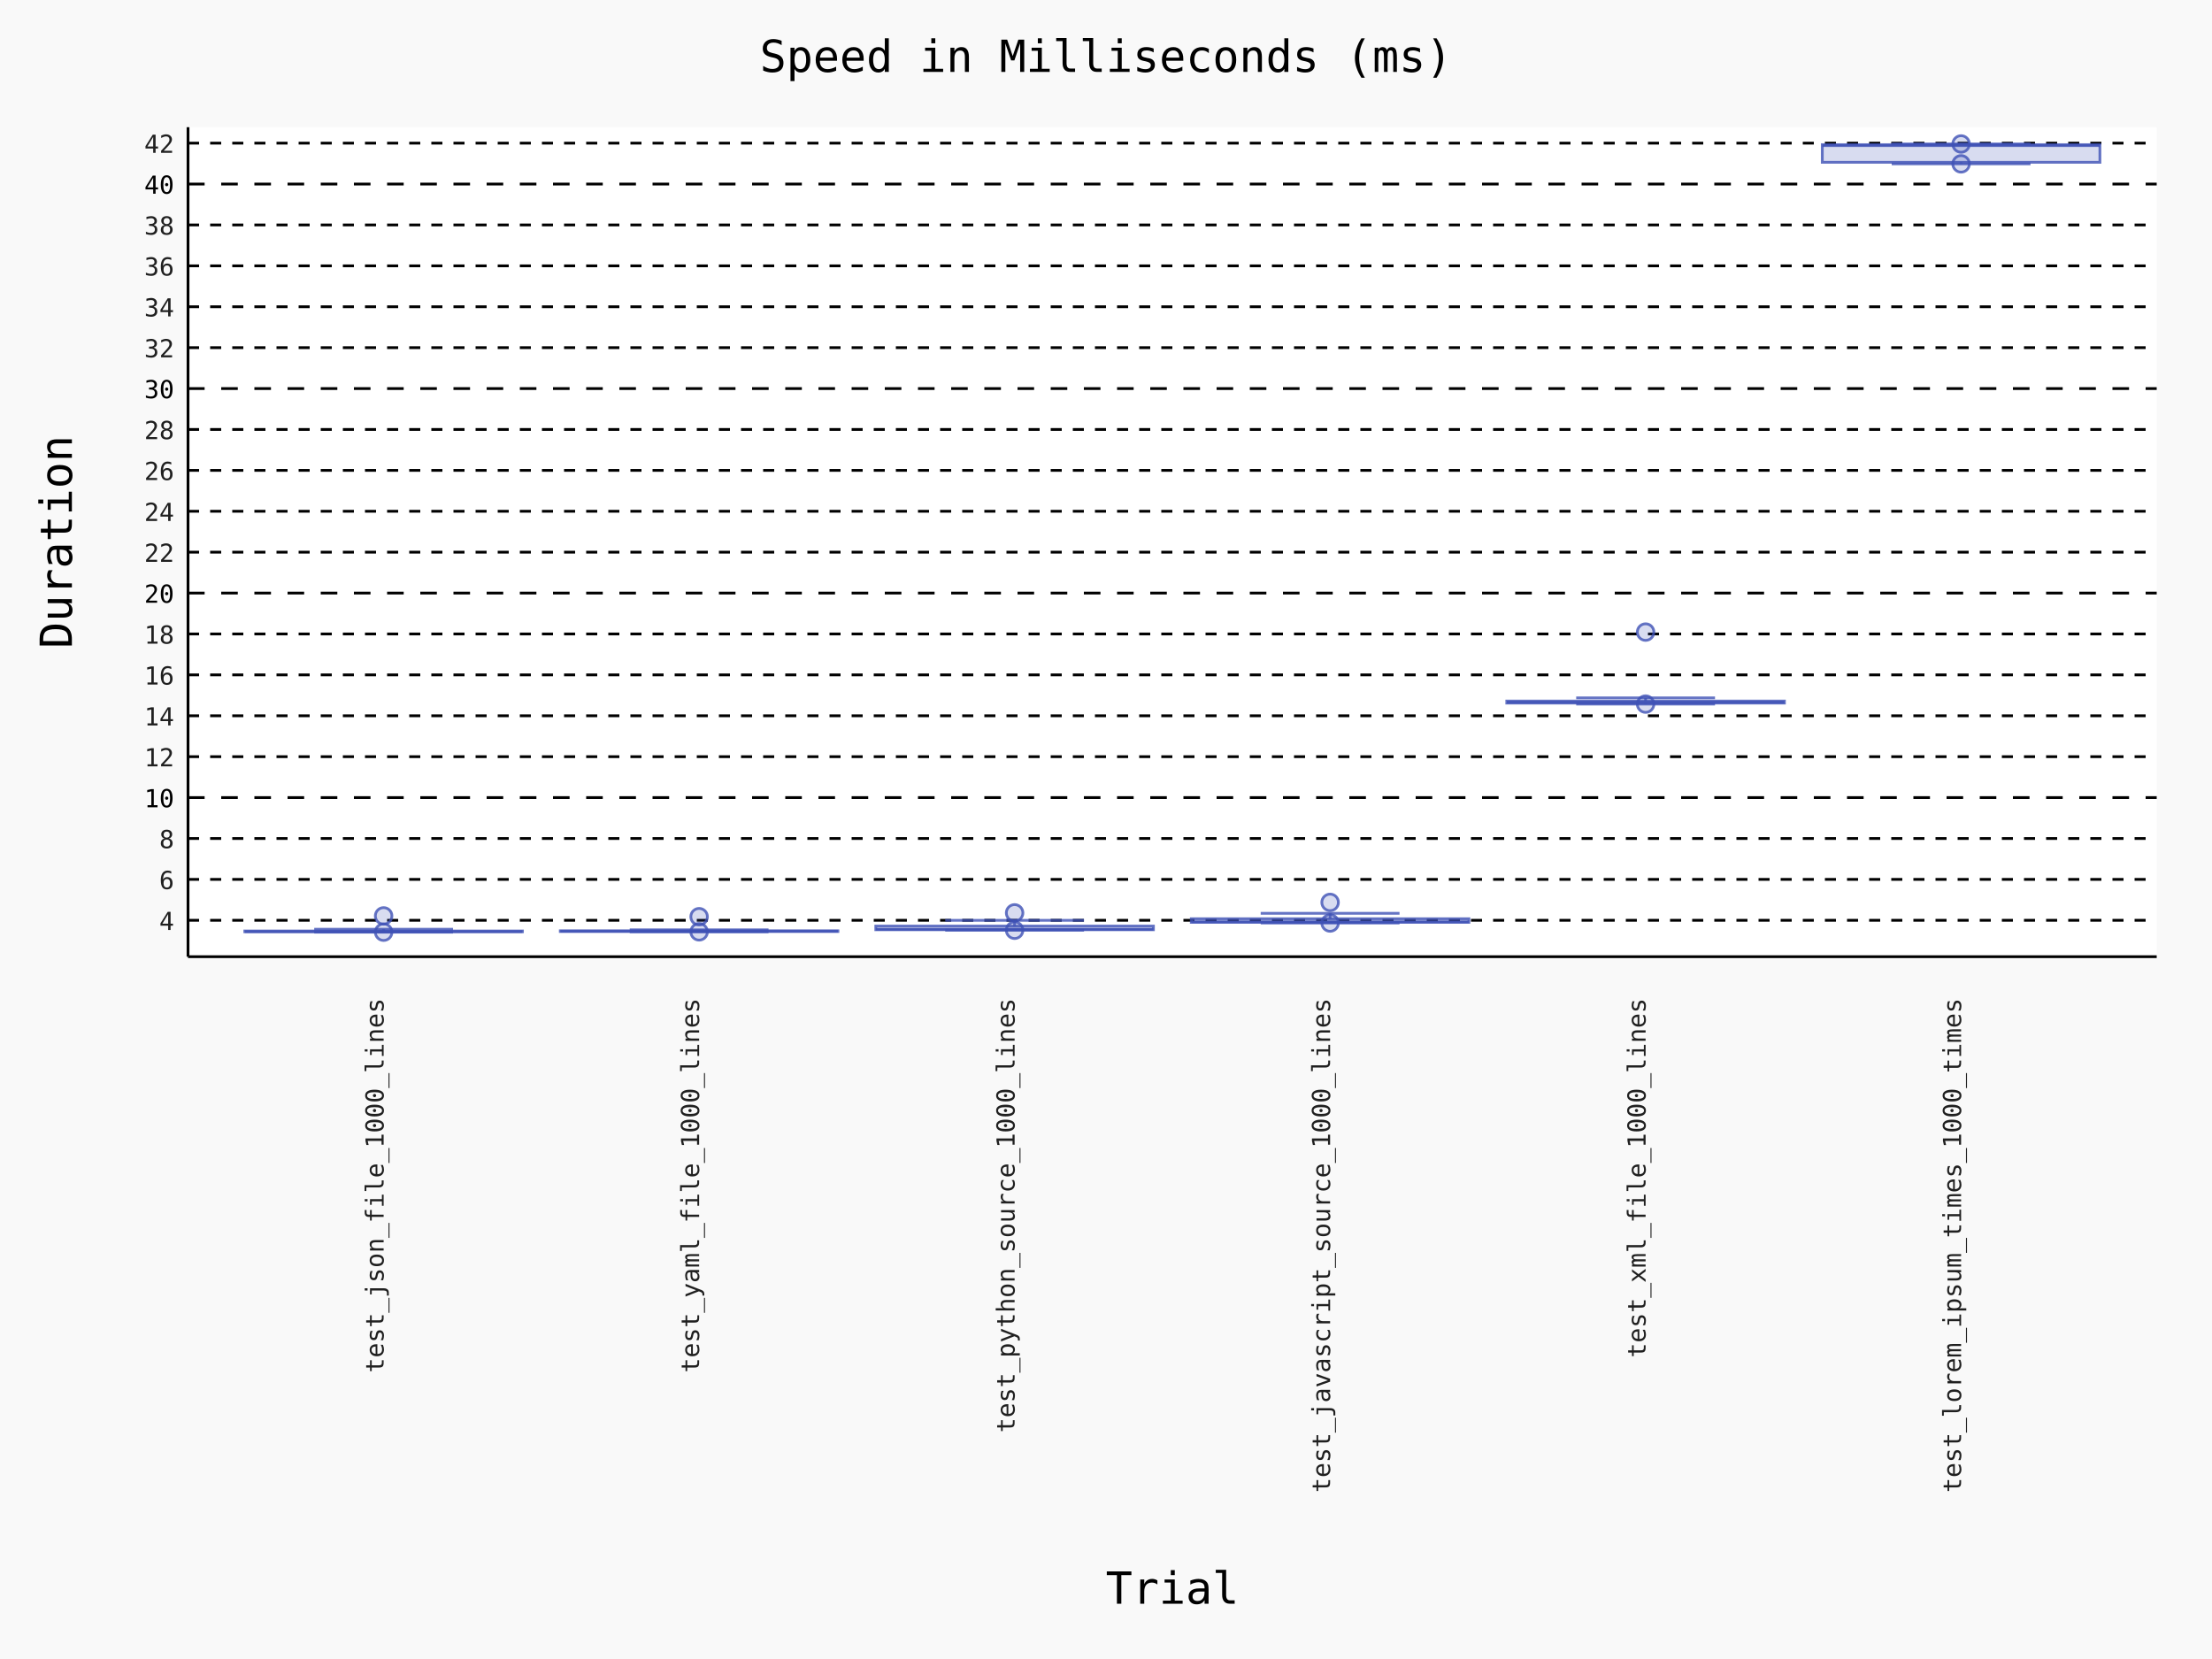
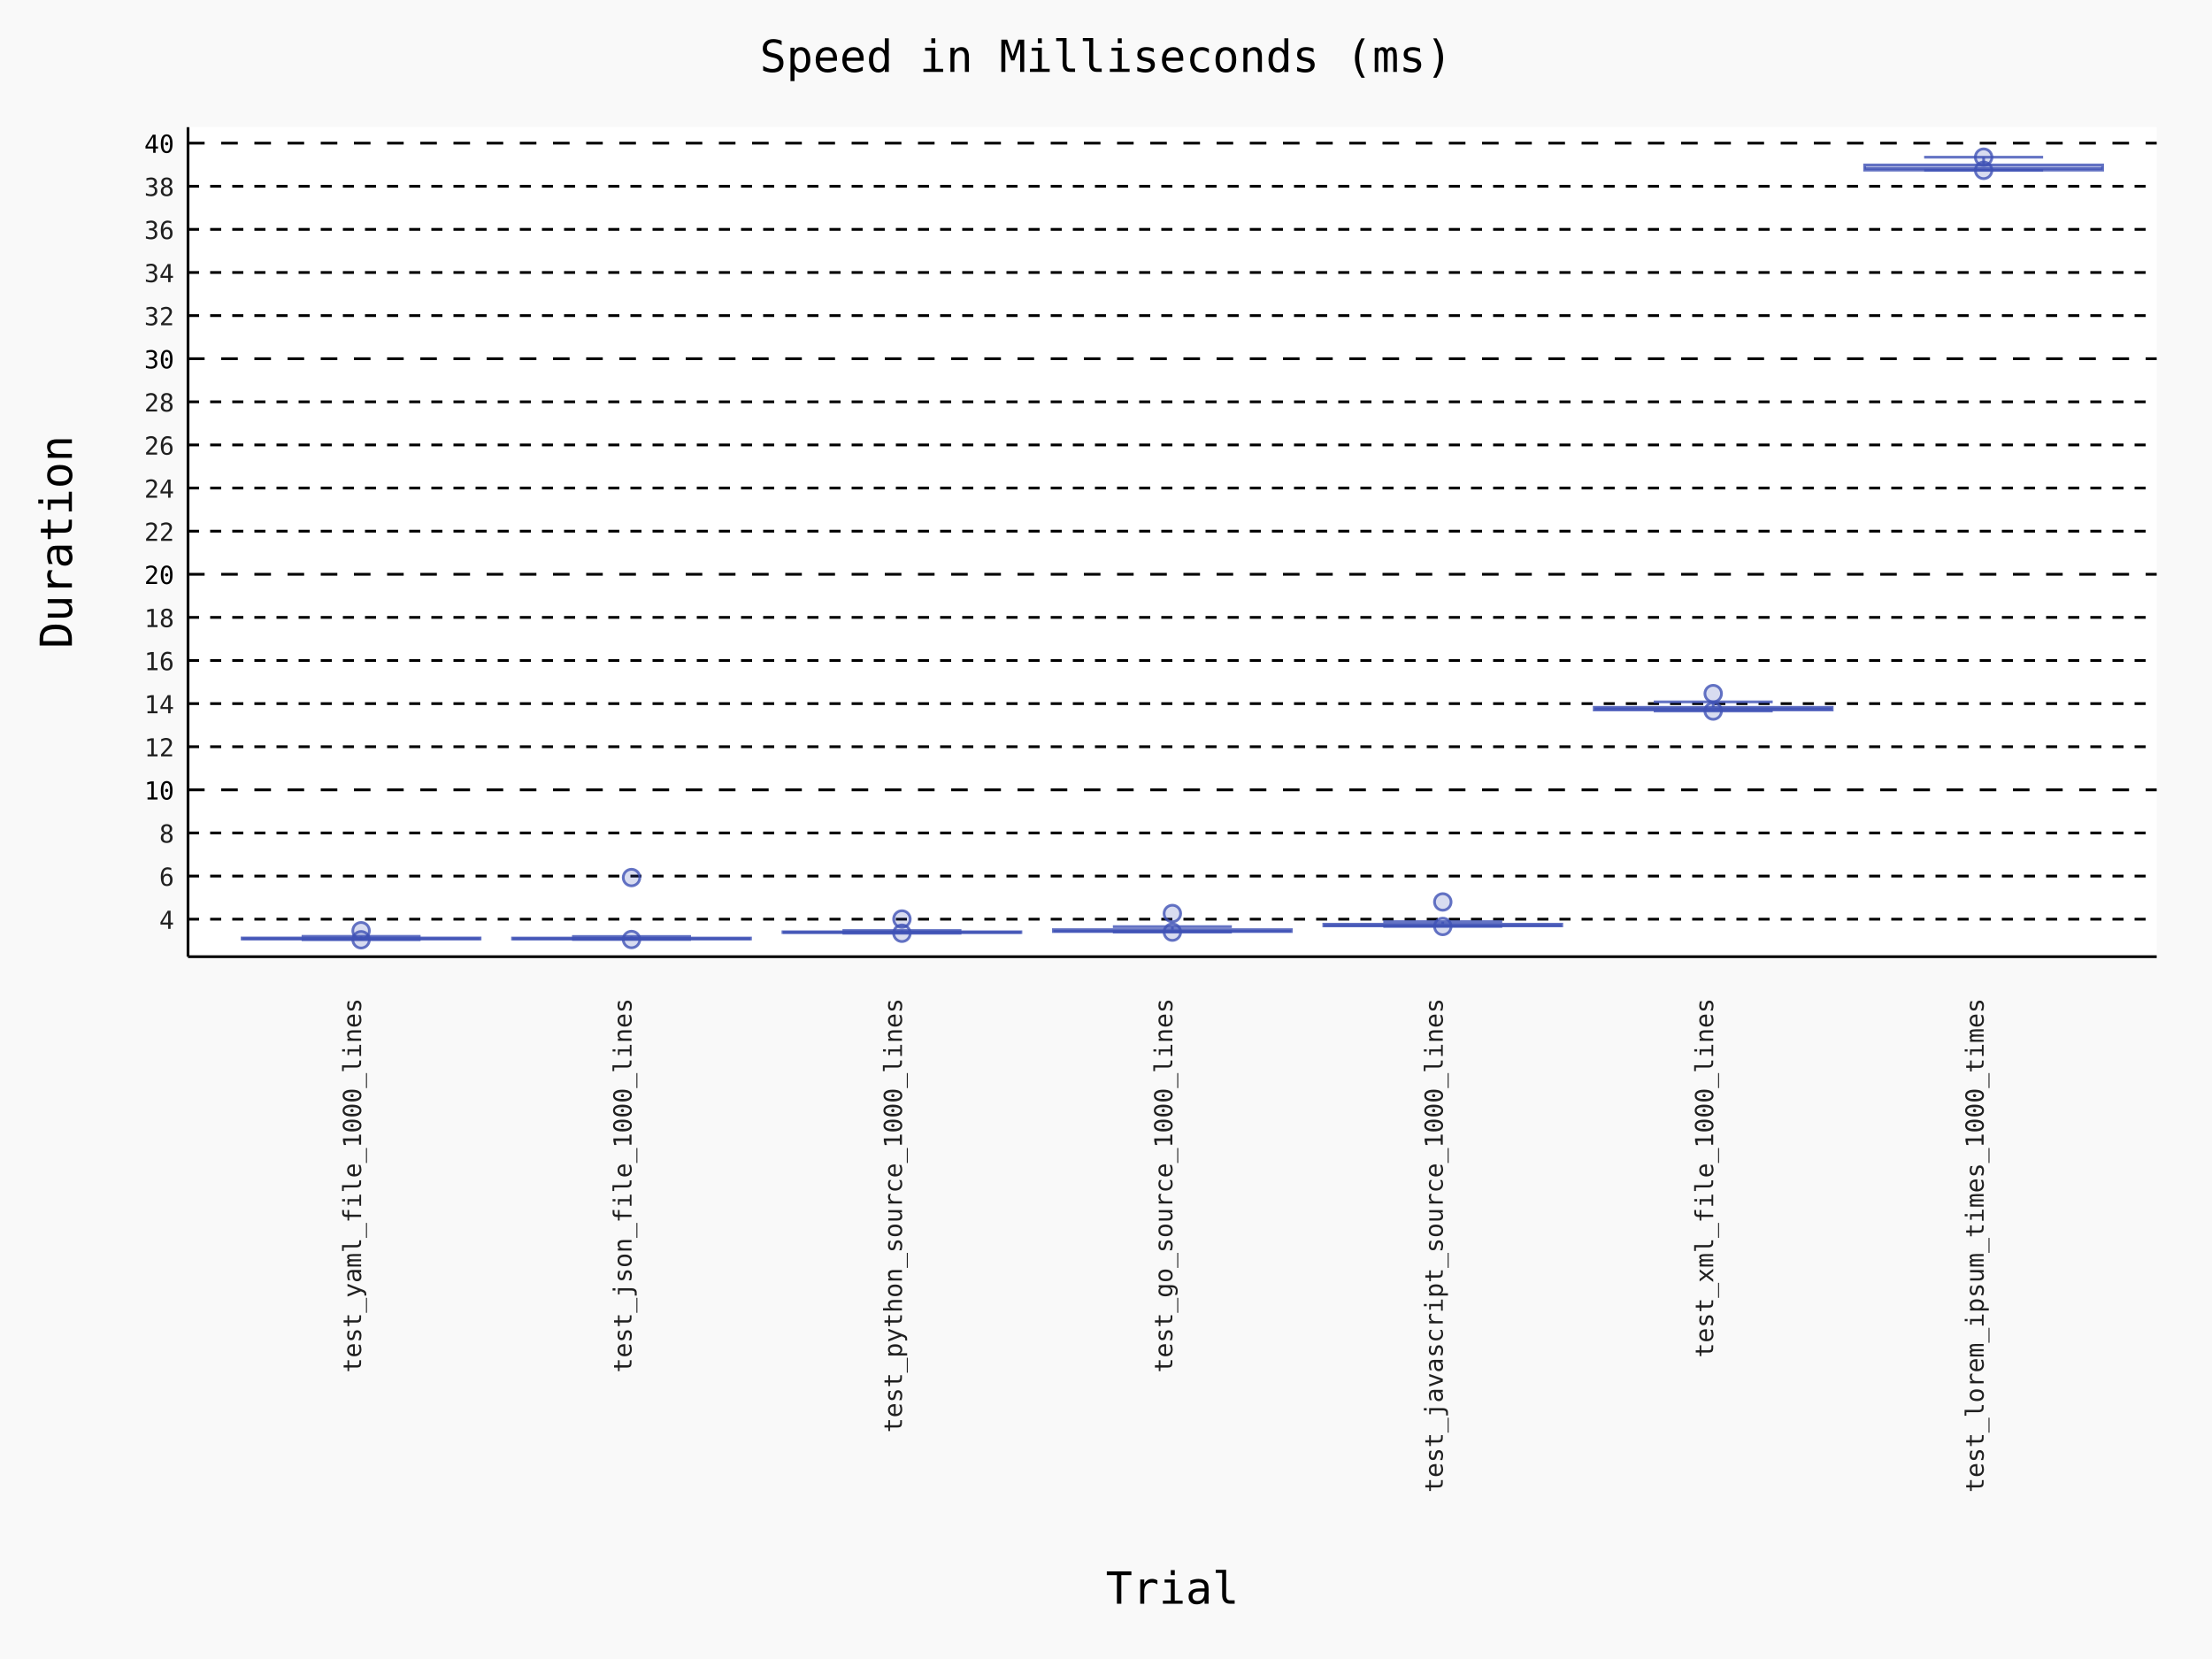
- <svg xmlns="http://www.w3.org/2000/svg" id="chart-92c2bcfa-ecd3-4641-a367-0fecc04e2b5d" class="pygal-chart" viewBox="0 0 800 600">
+ <svg xmlns="http://www.w3.org/2000/svg" id="chart-e35b4ec1-4460-4e7f-97ef-36df448ed9fa" class="pygal-chart" viewBox="0 0 800 600">
  <defs>
-     <style type="text/css">#chart-92c2bcfa-ecd3-4641-a367-0fecc04e2b5d{-webkit-user-select:none;-webkit-font-smoothing:antialiased;font-family:Consolas,"Deja Vu Sans Mono","Bitstream Vera Sans Mono","Courier New",monospace}#chart-92c2bcfa-ecd3-4641-a367-0fecc04e2b5d .title{font-family:Consolas,"Deja Vu Sans Mono","Bitstream Vera Sans Mono","Courier New",monospace;font-size:16px}#chart-92c2bcfa-ecd3-4641-a367-0fecc04e2b5d .legends .legend text{font-family:Consolas,"Deja Vu Sans Mono","Bitstream Vera Sans Mono","Courier New",monospace;font-size:14px}#chart-92c2bcfa-ecd3-4641-a367-0fecc04e2b5d .axis text{font-family:Consolas,"Deja Vu Sans Mono","Bitstream Vera Sans Mono","Courier New",monospace;font-size:10px}#chart-92c2bcfa-ecd3-4641-a367-0fecc04e2b5d .axis text.major{font-family:Consolas,"Deja Vu Sans Mono","Bitstream Vera Sans Mono","Courier New",monospace;font-size:10px}#chart-92c2bcfa-ecd3-4641-a367-0fecc04e2b5d .text-overlay text.value{font-family:Consolas,"Deja Vu Sans Mono","Bitstream Vera Sans Mono","Courier New",monospace;font-size:16px}#chart-92c2bcfa-ecd3-4641-a367-0fecc04e2b5d .text-overlay text.label{font-family:Consolas,"Deja Vu Sans Mono","Bitstream Vera Sans Mono","Courier New",monospace;font-size:10px}#chart-92c2bcfa-ecd3-4641-a367-0fecc04e2b5d .tooltip{font-family:Consolas,"Deja Vu Sans Mono","Bitstream Vera Sans Mono","Courier New",monospace;font-size:14px}#chart-92c2bcfa-ecd3-4641-a367-0fecc04e2b5d text.no_data{font-family:Consolas,"Deja Vu Sans Mono","Bitstream Vera Sans Mono","Courier New",monospace;font-size:64px}
- #chart-92c2bcfa-ecd3-4641-a367-0fecc04e2b5d{background-color:rgba(249,249,249,1)}#chart-92c2bcfa-ecd3-4641-a367-0fecc04e2b5d path,#chart-92c2bcfa-ecd3-4641-a367-0fecc04e2b5d line,#chart-92c2bcfa-ecd3-4641-a367-0fecc04e2b5d rect,#chart-92c2bcfa-ecd3-4641-a367-0fecc04e2b5d circle{-webkit-transition:150ms;-moz-transition:150ms;transition:150ms}#chart-92c2bcfa-ecd3-4641-a367-0fecc04e2b5d .graph &gt; .background{fill:rgba(249,249,249,1)}#chart-92c2bcfa-ecd3-4641-a367-0fecc04e2b5d .plot &gt; .background{fill:rgba(255,255,255,1)}#chart-92c2bcfa-ecd3-4641-a367-0fecc04e2b5d .graph{fill:rgba(0,0,0,.87)}#chart-92c2bcfa-ecd3-4641-a367-0fecc04e2b5d text.no_data{fill:rgba(0,0,0,1)}#chart-92c2bcfa-ecd3-4641-a367-0fecc04e2b5d .title{fill:rgba(0,0,0,1)}#chart-92c2bcfa-ecd3-4641-a367-0fecc04e2b5d .legends .legend text{fill:rgba(0,0,0,.87)}#chart-92c2bcfa-ecd3-4641-a367-0fecc04e2b5d .legends .legend:hover text{fill:rgba(0,0,0,1)}#chart-92c2bcfa-ecd3-4641-a367-0fecc04e2b5d .axis .line{stroke:rgba(0,0,0,1)}#chart-92c2bcfa-ecd3-4641-a367-0fecc04e2b5d .axis .guide.line{stroke:rgba(0,0,0,.54)}#chart-92c2bcfa-ecd3-4641-a367-0fecc04e2b5d .axis .major.line{stroke:rgba(0,0,0,.87)}#chart-92c2bcfa-ecd3-4641-a367-0fecc04e2b5d .axis text.major{fill:rgba(0,0,0,1)}#chart-92c2bcfa-ecd3-4641-a367-0fecc04e2b5d .axis.y .guides:hover .guide.line,#chart-92c2bcfa-ecd3-4641-a367-0fecc04e2b5d .line-graph .axis.x .guides:hover .guide.line,#chart-92c2bcfa-ecd3-4641-a367-0fecc04e2b5d .stackedline-graph .axis.x .guides:hover .guide.line,#chart-92c2bcfa-ecd3-4641-a367-0fecc04e2b5d .xy-graph .axis.x .guides:hover .guide.line{stroke:rgba(0,0,0,1)}#chart-92c2bcfa-ecd3-4641-a367-0fecc04e2b5d .axis .guides:hover text{fill:rgba(0,0,0,1)}#chart-92c2bcfa-ecd3-4641-a367-0fecc04e2b5d .reactive{fill-opacity:.7;stroke-opacity:.8;stroke-width:1}#chart-92c2bcfa-ecd3-4641-a367-0fecc04e2b5d .ci{stroke:rgba(0,0,0,.87)}#chart-92c2bcfa-ecd3-4641-a367-0fecc04e2b5d .reactive.active,#chart-92c2bcfa-ecd3-4641-a367-0fecc04e2b5d .active .reactive{fill-opacity:.8;stroke-opacity:.9;stroke-width:4}#chart-92c2bcfa-ecd3-4641-a367-0fecc04e2b5d .ci .reactive.active{stroke-width:1.5}#chart-92c2bcfa-ecd3-4641-a367-0fecc04e2b5d .series text{fill:rgba(0,0,0,1)}#chart-92c2bcfa-ecd3-4641-a367-0fecc04e2b5d .tooltip rect{fill:rgba(255,255,255,1);stroke:rgba(0,0,0,1);-webkit-transition:opacity 150ms;-moz-transition:opacity 150ms;transition:opacity 150ms}#chart-92c2bcfa-ecd3-4641-a367-0fecc04e2b5d .tooltip .label{fill:rgba(0,0,0,.87)}#chart-92c2bcfa-ecd3-4641-a367-0fecc04e2b5d .tooltip .label{fill:rgba(0,0,0,.87)}#chart-92c2bcfa-ecd3-4641-a367-0fecc04e2b5d .tooltip .legend{font-size:.8em;fill:rgba(0,0,0,.54)}#chart-92c2bcfa-ecd3-4641-a367-0fecc04e2b5d .tooltip .x_label{font-size:.6em;fill:rgba(0,0,0,1)}#chart-92c2bcfa-ecd3-4641-a367-0fecc04e2b5d .tooltip .xlink{font-size:.5em;text-decoration:underline}#chart-92c2bcfa-ecd3-4641-a367-0fecc04e2b5d .tooltip .value{font-size:1.5em}#chart-92c2bcfa-ecd3-4641-a367-0fecc04e2b5d .bound{font-size:.5em}#chart-92c2bcfa-ecd3-4641-a367-0fecc04e2b5d .max-value{font-size:.75em;fill:rgba(0,0,0,.54)}#chart-92c2bcfa-ecd3-4641-a367-0fecc04e2b5d .map-element{fill:rgba(255,255,255,1);stroke:rgba(0,0,0,.54) !important}#chart-92c2bcfa-ecd3-4641-a367-0fecc04e2b5d .map-element .reactive{fill-opacity:inherit;stroke-opacity:inherit}#chart-92c2bcfa-ecd3-4641-a367-0fecc04e2b5d .color-0,#chart-92c2bcfa-ecd3-4641-a367-0fecc04e2b5d .color-0 a:visited{stroke:#3F51B5;fill:#3F51B5}#chart-92c2bcfa-ecd3-4641-a367-0fecc04e2b5d .color-1,#chart-92c2bcfa-ecd3-4641-a367-0fecc04e2b5d .color-1 a:visited{stroke:#3F51B5;fill:#3F51B5}#chart-92c2bcfa-ecd3-4641-a367-0fecc04e2b5d .color-2,#chart-92c2bcfa-ecd3-4641-a367-0fecc04e2b5d .color-2 a:visited{stroke:#3F51B5;fill:#3F51B5}#chart-92c2bcfa-ecd3-4641-a367-0fecc04e2b5d .color-3,#chart-92c2bcfa-ecd3-4641-a367-0fecc04e2b5d .color-3 a:visited{stroke:#3F51B5;fill:#3F51B5}#chart-92c2bcfa-ecd3-4641-a367-0fecc04e2b5d .color-4,#chart-92c2bcfa-ecd3-4641-a367-0fecc04e2b5d .color-4 a:visited{stroke:#3F51B5;fill:#3F51B5}#chart-92c2bcfa-ecd3-4641-a367-0fecc04e2b5d .color-5,#chart-92c2bcfa-ecd3-4641-a367-0fecc04e2b5d .color-5 a:visited{stroke:#3F51B5;fill:#3F51B5}#chart-92c2bcfa-ecd3-4641-a367-0fecc04e2b5d .text-overlay .color-0 text{fill:black}#chart-92c2bcfa-ecd3-4641-a367-0fecc04e2b5d .text-overlay .color-1 text{fill:black}#chart-92c2bcfa-ecd3-4641-a367-0fecc04e2b5d .text-overlay .color-2 text{fill:black}#chart-92c2bcfa-ecd3-4641-a367-0fecc04e2b5d .text-overlay .color-3 text{fill:black}#chart-92c2bcfa-ecd3-4641-a367-0fecc04e2b5d .text-overlay .color-4 text{fill:black}#chart-92c2bcfa-ecd3-4641-a367-0fecc04e2b5d .text-overlay .color-5 text{fill:black}
- #chart-92c2bcfa-ecd3-4641-a367-0fecc04e2b5d text.no_data{text-anchor:middle}#chart-92c2bcfa-ecd3-4641-a367-0fecc04e2b5d .guide.line{fill:none}#chart-92c2bcfa-ecd3-4641-a367-0fecc04e2b5d .centered{text-anchor:middle}#chart-92c2bcfa-ecd3-4641-a367-0fecc04e2b5d .title{text-anchor:middle}#chart-92c2bcfa-ecd3-4641-a367-0fecc04e2b5d .legends .legend text{fill-opacity:1}#chart-92c2bcfa-ecd3-4641-a367-0fecc04e2b5d .axis.x text{text-anchor:middle}#chart-92c2bcfa-ecd3-4641-a367-0fecc04e2b5d .axis.x:not(.web) text[transform]{text-anchor:start}#chart-92c2bcfa-ecd3-4641-a367-0fecc04e2b5d .axis.x:not(.web) text[transform].backwards{text-anchor:end}#chart-92c2bcfa-ecd3-4641-a367-0fecc04e2b5d .axis.y text{text-anchor:end}#chart-92c2bcfa-ecd3-4641-a367-0fecc04e2b5d .axis.y text[transform].backwards{text-anchor:start}#chart-92c2bcfa-ecd3-4641-a367-0fecc04e2b5d .axis.y2 text{text-anchor:start}#chart-92c2bcfa-ecd3-4641-a367-0fecc04e2b5d .axis.y2 text[transform].backwards{text-anchor:end}#chart-92c2bcfa-ecd3-4641-a367-0fecc04e2b5d .axis .guide.line{stroke-dasharray:4,4;stroke:black}#chart-92c2bcfa-ecd3-4641-a367-0fecc04e2b5d .axis .major.guide.line{stroke-dasharray:6,6;stroke:black}#chart-92c2bcfa-ecd3-4641-a367-0fecc04e2b5d .horizontal .axis.y .guide.line,#chart-92c2bcfa-ecd3-4641-a367-0fecc04e2b5d .horizontal .axis.y2 .guide.line,#chart-92c2bcfa-ecd3-4641-a367-0fecc04e2b5d .vertical .axis.x .guide.line{opacity:0}#chart-92c2bcfa-ecd3-4641-a367-0fecc04e2b5d .horizontal .axis.always_show .guide.line,#chart-92c2bcfa-ecd3-4641-a367-0fecc04e2b5d .vertical .axis.always_show .guide.line{opacity:1 !important}#chart-92c2bcfa-ecd3-4641-a367-0fecc04e2b5d .axis.y .guides:hover .guide.line,#chart-92c2bcfa-ecd3-4641-a367-0fecc04e2b5d .axis.y2 .guides:hover .guide.line,#chart-92c2bcfa-ecd3-4641-a367-0fecc04e2b5d .axis.x .guides:hover .guide.line{opacity:1}#chart-92c2bcfa-ecd3-4641-a367-0fecc04e2b5d .axis .guides:hover text{opacity:1}#chart-92c2bcfa-ecd3-4641-a367-0fecc04e2b5d .nofill{fill:none}#chart-92c2bcfa-ecd3-4641-a367-0fecc04e2b5d .subtle-fill{fill-opacity:.2}#chart-92c2bcfa-ecd3-4641-a367-0fecc04e2b5d .dot{stroke-width:1px;fill-opacity:1;stroke-opacity:1}#chart-92c2bcfa-ecd3-4641-a367-0fecc04e2b5d .dot.active{stroke-width:5px}#chart-92c2bcfa-ecd3-4641-a367-0fecc04e2b5d .dot.negative{fill:transparent}#chart-92c2bcfa-ecd3-4641-a367-0fecc04e2b5d text,#chart-92c2bcfa-ecd3-4641-a367-0fecc04e2b5d tspan{stroke:none !important}#chart-92c2bcfa-ecd3-4641-a367-0fecc04e2b5d .series text.active{opacity:1}#chart-92c2bcfa-ecd3-4641-a367-0fecc04e2b5d .tooltip rect{fill-opacity:.95;stroke-width:.5}#chart-92c2bcfa-ecd3-4641-a367-0fecc04e2b5d .tooltip text{fill-opacity:1}#chart-92c2bcfa-ecd3-4641-a367-0fecc04e2b5d .showable{visibility:hidden}#chart-92c2bcfa-ecd3-4641-a367-0fecc04e2b5d .showable.shown{visibility:visible}#chart-92c2bcfa-ecd3-4641-a367-0fecc04e2b5d .gauge-background{fill:rgba(229,229,229,1);stroke:none}#chart-92c2bcfa-ecd3-4641-a367-0fecc04e2b5d .bg-lines{stroke:rgba(249,249,249,1);stroke-width:2px}
+     <style type="text/css">#chart-e35b4ec1-4460-4e7f-97ef-36df448ed9fa{-webkit-user-select:none;-webkit-font-smoothing:antialiased;font-family:Consolas,"Deja Vu Sans Mono","Bitstream Vera Sans Mono","Courier New",monospace}#chart-e35b4ec1-4460-4e7f-97ef-36df448ed9fa .title{font-family:Consolas,"Deja Vu Sans Mono","Bitstream Vera Sans Mono","Courier New",monospace;font-size:16px}#chart-e35b4ec1-4460-4e7f-97ef-36df448ed9fa .legends .legend text{font-family:Consolas,"Deja Vu Sans Mono","Bitstream Vera Sans Mono","Courier New",monospace;font-size:14px}#chart-e35b4ec1-4460-4e7f-97ef-36df448ed9fa .axis text{font-family:Consolas,"Deja Vu Sans Mono","Bitstream Vera Sans Mono","Courier New",monospace;font-size:10px}#chart-e35b4ec1-4460-4e7f-97ef-36df448ed9fa .axis text.major{font-family:Consolas,"Deja Vu Sans Mono","Bitstream Vera Sans Mono","Courier New",monospace;font-size:10px}#chart-e35b4ec1-4460-4e7f-97ef-36df448ed9fa .text-overlay text.value{font-family:Consolas,"Deja Vu Sans Mono","Bitstream Vera Sans Mono","Courier New",monospace;font-size:16px}#chart-e35b4ec1-4460-4e7f-97ef-36df448ed9fa .text-overlay text.label{font-family:Consolas,"Deja Vu Sans Mono","Bitstream Vera Sans Mono","Courier New",monospace;font-size:10px}#chart-e35b4ec1-4460-4e7f-97ef-36df448ed9fa .tooltip{font-family:Consolas,"Deja Vu Sans Mono","Bitstream Vera Sans Mono","Courier New",monospace;font-size:14px}#chart-e35b4ec1-4460-4e7f-97ef-36df448ed9fa text.no_data{font-family:Consolas,"Deja Vu Sans Mono","Bitstream Vera Sans Mono","Courier New",monospace;font-size:64px}
+ #chart-e35b4ec1-4460-4e7f-97ef-36df448ed9fa{background-color:rgba(249,249,249,1)}#chart-e35b4ec1-4460-4e7f-97ef-36df448ed9fa path,#chart-e35b4ec1-4460-4e7f-97ef-36df448ed9fa line,#chart-e35b4ec1-4460-4e7f-97ef-36df448ed9fa rect,#chart-e35b4ec1-4460-4e7f-97ef-36df448ed9fa circle{-webkit-transition:150ms;-moz-transition:150ms;transition:150ms}#chart-e35b4ec1-4460-4e7f-97ef-36df448ed9fa .graph &gt; .background{fill:rgba(249,249,249,1)}#chart-e35b4ec1-4460-4e7f-97ef-36df448ed9fa .plot &gt; .background{fill:rgba(255,255,255,1)}#chart-e35b4ec1-4460-4e7f-97ef-36df448ed9fa .graph{fill:rgba(0,0,0,.87)}#chart-e35b4ec1-4460-4e7f-97ef-36df448ed9fa text.no_data{fill:rgba(0,0,0,1)}#chart-e35b4ec1-4460-4e7f-97ef-36df448ed9fa .title{fill:rgba(0,0,0,1)}#chart-e35b4ec1-4460-4e7f-97ef-36df448ed9fa .legends .legend text{fill:rgba(0,0,0,.87)}#chart-e35b4ec1-4460-4e7f-97ef-36df448ed9fa .legends .legend:hover text{fill:rgba(0,0,0,1)}#chart-e35b4ec1-4460-4e7f-97ef-36df448ed9fa .axis .line{stroke:rgba(0,0,0,1)}#chart-e35b4ec1-4460-4e7f-97ef-36df448ed9fa .axis .guide.line{stroke:rgba(0,0,0,.54)}#chart-e35b4ec1-4460-4e7f-97ef-36df448ed9fa .axis .major.line{stroke:rgba(0,0,0,.87)}#chart-e35b4ec1-4460-4e7f-97ef-36df448ed9fa .axis text.major{fill:rgba(0,0,0,1)}#chart-e35b4ec1-4460-4e7f-97ef-36df448ed9fa .axis.y .guides:hover .guide.line,#chart-e35b4ec1-4460-4e7f-97ef-36df448ed9fa .line-graph .axis.x .guides:hover .guide.line,#chart-e35b4ec1-4460-4e7f-97ef-36df448ed9fa .stackedline-graph .axis.x .guides:hover .guide.line,#chart-e35b4ec1-4460-4e7f-97ef-36df448ed9fa .xy-graph .axis.x .guides:hover .guide.line{stroke:rgba(0,0,0,1)}#chart-e35b4ec1-4460-4e7f-97ef-36df448ed9fa .axis .guides:hover text{fill:rgba(0,0,0,1)}#chart-e35b4ec1-4460-4e7f-97ef-36df448ed9fa .reactive{fill-opacity:.7;stroke-opacity:.8;stroke-width:1}#chart-e35b4ec1-4460-4e7f-97ef-36df448ed9fa .ci{stroke:rgba(0,0,0,.87)}#chart-e35b4ec1-4460-4e7f-97ef-36df448ed9fa .reactive.active,#chart-e35b4ec1-4460-4e7f-97ef-36df448ed9fa .active .reactive{fill-opacity:.8;stroke-opacity:.9;stroke-width:4}#chart-e35b4ec1-4460-4e7f-97ef-36df448ed9fa .ci .reactive.active{stroke-width:1.5}#chart-e35b4ec1-4460-4e7f-97ef-36df448ed9fa .series text{fill:rgba(0,0,0,1)}#chart-e35b4ec1-4460-4e7f-97ef-36df448ed9fa .tooltip rect{fill:rgba(255,255,255,1);stroke:rgba(0,0,0,1);-webkit-transition:opacity 150ms;-moz-transition:opacity 150ms;transition:opacity 150ms}#chart-e35b4ec1-4460-4e7f-97ef-36df448ed9fa .tooltip .label{fill:rgba(0,0,0,.87)}#chart-e35b4ec1-4460-4e7f-97ef-36df448ed9fa .tooltip .label{fill:rgba(0,0,0,.87)}#chart-e35b4ec1-4460-4e7f-97ef-36df448ed9fa .tooltip .legend{font-size:.8em;fill:rgba(0,0,0,.54)}#chart-e35b4ec1-4460-4e7f-97ef-36df448ed9fa .tooltip .x_label{font-size:.6em;fill:rgba(0,0,0,1)}#chart-e35b4ec1-4460-4e7f-97ef-36df448ed9fa .tooltip .xlink{font-size:.5em;text-decoration:underline}#chart-e35b4ec1-4460-4e7f-97ef-36df448ed9fa .tooltip .value{font-size:1.5em}#chart-e35b4ec1-4460-4e7f-97ef-36df448ed9fa .bound{font-size:.5em}#chart-e35b4ec1-4460-4e7f-97ef-36df448ed9fa .max-value{font-size:.75em;fill:rgba(0,0,0,.54)}#chart-e35b4ec1-4460-4e7f-97ef-36df448ed9fa .map-element{fill:rgba(255,255,255,1);stroke:rgba(0,0,0,.54) !important}#chart-e35b4ec1-4460-4e7f-97ef-36df448ed9fa .map-element .reactive{fill-opacity:inherit;stroke-opacity:inherit}#chart-e35b4ec1-4460-4e7f-97ef-36df448ed9fa .color-0,#chart-e35b4ec1-4460-4e7f-97ef-36df448ed9fa .color-0 a:visited{stroke:#3F51B5;fill:#3F51B5}#chart-e35b4ec1-4460-4e7f-97ef-36df448ed9fa .color-1,#chart-e35b4ec1-4460-4e7f-97ef-36df448ed9fa .color-1 a:visited{stroke:#3F51B5;fill:#3F51B5}#chart-e35b4ec1-4460-4e7f-97ef-36df448ed9fa .color-2,#chart-e35b4ec1-4460-4e7f-97ef-36df448ed9fa .color-2 a:visited{stroke:#3F51B5;fill:#3F51B5}#chart-e35b4ec1-4460-4e7f-97ef-36df448ed9fa .color-3,#chart-e35b4ec1-4460-4e7f-97ef-36df448ed9fa .color-3 a:visited{stroke:#3F51B5;fill:#3F51B5}#chart-e35b4ec1-4460-4e7f-97ef-36df448ed9fa .color-4,#chart-e35b4ec1-4460-4e7f-97ef-36df448ed9fa .color-4 a:visited{stroke:#3F51B5;fill:#3F51B5}#chart-e35b4ec1-4460-4e7f-97ef-36df448ed9fa .color-5,#chart-e35b4ec1-4460-4e7f-97ef-36df448ed9fa .color-5 a:visited{stroke:#3F51B5;fill:#3F51B5}#chart-e35b4ec1-4460-4e7f-97ef-36df448ed9fa .color-6,#chart-e35b4ec1-4460-4e7f-97ef-36df448ed9fa .color-6 a:visited{stroke:#3F51B5;fill:#3F51B5}#chart-e35b4ec1-4460-4e7f-97ef-36df448ed9fa .text-overlay .color-0 text{fill:black}#chart-e35b4ec1-4460-4e7f-97ef-36df448ed9fa .text-overlay .color-1 text{fill:black}#chart-e35b4ec1-4460-4e7f-97ef-36df448ed9fa .text-overlay .color-2 text{fill:black}#chart-e35b4ec1-4460-4e7f-97ef-36df448ed9fa .text-overlay .color-3 text{fill:black}#chart-e35b4ec1-4460-4e7f-97ef-36df448ed9fa .text-overlay .color-4 text{fill:black}#chart-e35b4ec1-4460-4e7f-97ef-36df448ed9fa .text-overlay .color-5 text{fill:black}#chart-e35b4ec1-4460-4e7f-97ef-36df448ed9fa .text-overlay .color-6 text{fill:black}
+ #chart-e35b4ec1-4460-4e7f-97ef-36df448ed9fa text.no_data{text-anchor:middle}#chart-e35b4ec1-4460-4e7f-97ef-36df448ed9fa .guide.line{fill:none}#chart-e35b4ec1-4460-4e7f-97ef-36df448ed9fa .centered{text-anchor:middle}#chart-e35b4ec1-4460-4e7f-97ef-36df448ed9fa .title{text-anchor:middle}#chart-e35b4ec1-4460-4e7f-97ef-36df448ed9fa .legends .legend text{fill-opacity:1}#chart-e35b4ec1-4460-4e7f-97ef-36df448ed9fa .axis.x text{text-anchor:middle}#chart-e35b4ec1-4460-4e7f-97ef-36df448ed9fa .axis.x:not(.web) text[transform]{text-anchor:start}#chart-e35b4ec1-4460-4e7f-97ef-36df448ed9fa .axis.x:not(.web) text[transform].backwards{text-anchor:end}#chart-e35b4ec1-4460-4e7f-97ef-36df448ed9fa .axis.y text{text-anchor:end}#chart-e35b4ec1-4460-4e7f-97ef-36df448ed9fa .axis.y text[transform].backwards{text-anchor:start}#chart-e35b4ec1-4460-4e7f-97ef-36df448ed9fa .axis.y2 text{text-anchor:start}#chart-e35b4ec1-4460-4e7f-97ef-36df448ed9fa .axis.y2 text[transform].backwards{text-anchor:end}#chart-e35b4ec1-4460-4e7f-97ef-36df448ed9fa .axis .guide.line{stroke-dasharray:4,4;stroke:black}#chart-e35b4ec1-4460-4e7f-97ef-36df448ed9fa .axis .major.guide.line{stroke-dasharray:6,6;stroke:black}#chart-e35b4ec1-4460-4e7f-97ef-36df448ed9fa .horizontal .axis.y .guide.line,#chart-e35b4ec1-4460-4e7f-97ef-36df448ed9fa .horizontal .axis.y2 .guide.line,#chart-e35b4ec1-4460-4e7f-97ef-36df448ed9fa .vertical .axis.x .guide.line{opacity:0}#chart-e35b4ec1-4460-4e7f-97ef-36df448ed9fa .horizontal .axis.always_show .guide.line,#chart-e35b4ec1-4460-4e7f-97ef-36df448ed9fa .vertical .axis.always_show .guide.line{opacity:1 !important}#chart-e35b4ec1-4460-4e7f-97ef-36df448ed9fa .axis.y .guides:hover .guide.line,#chart-e35b4ec1-4460-4e7f-97ef-36df448ed9fa .axis.y2 .guides:hover .guide.line,#chart-e35b4ec1-4460-4e7f-97ef-36df448ed9fa .axis.x .guides:hover .guide.line{opacity:1}#chart-e35b4ec1-4460-4e7f-97ef-36df448ed9fa .axis .guides:hover text{opacity:1}#chart-e35b4ec1-4460-4e7f-97ef-36df448ed9fa .nofill{fill:none}#chart-e35b4ec1-4460-4e7f-97ef-36df448ed9fa .subtle-fill{fill-opacity:.2}#chart-e35b4ec1-4460-4e7f-97ef-36df448ed9fa .dot{stroke-width:1px;fill-opacity:1;stroke-opacity:1}#chart-e35b4ec1-4460-4e7f-97ef-36df448ed9fa .dot.active{stroke-width:5px}#chart-e35b4ec1-4460-4e7f-97ef-36df448ed9fa .dot.negative{fill:transparent}#chart-e35b4ec1-4460-4e7f-97ef-36df448ed9fa text,#chart-e35b4ec1-4460-4e7f-97ef-36df448ed9fa tspan{stroke:none !important}#chart-e35b4ec1-4460-4e7f-97ef-36df448ed9fa .series text.active{opacity:1}#chart-e35b4ec1-4460-4e7f-97ef-36df448ed9fa .tooltip rect{fill-opacity:.95;stroke-width:.5}#chart-e35b4ec1-4460-4e7f-97ef-36df448ed9fa .tooltip text{fill-opacity:1}#chart-e35b4ec1-4460-4e7f-97ef-36df448ed9fa .showable{visibility:hidden}#chart-e35b4ec1-4460-4e7f-97ef-36df448ed9fa .showable.shown{visibility:visible}#chart-e35b4ec1-4460-4e7f-97ef-36df448ed9fa .gauge-background{fill:rgba(229,229,229,1);stroke:none}#chart-e35b4ec1-4460-4e7f-97ef-36df448ed9fa .bg-lines{stroke:rgba(249,249,249,1);stroke-width:2px}
.tooltip .value{font-size:1em !important}.axis text{font-size:9px !important}</style>
  </defs>
  <g class="graph custombox-graph vertical">
    <rect x="0" y="0" width="800" height="600" class="background" />
    <g transform="translate(68, 46)" class="plot">
      <rect x="0" y="0" width="712.0" height="300.0" class="background" />
      <g class="axis y always_show">
        <path d="M0 300 h712" class="line" />
        <g class="guides">
-           <path d="M0 286.834 h712" class="guide line" />
-           <text x="-5" y="290.334" class="">4</text>
-         </g>
-         <g class="guides">
-           <path d="M0 272.041 h712" class="guide line" />
-           <text x="-5" y="275.541" class="">6</text>
-         </g>
-         <g class="guides">
-           <path d="M0 257.249 h712" class="guide line" />
-           <text x="-5" y="260.749" class="">8</text>
-         </g>
-         <g class="guides">
-           <path d="M0 242.456 h712" class="major guide line" />
-           <text x="-5" y="245.956" class="major">10</text>
-         </g>
-         <g class="guides">
-           <path d="M0 227.663 h712" class="guide line" />
-           <text x="-5" y="231.163" class="">12</text>
-         </g>
-         <g class="guides">
-           <path d="M0 212.87 h712" class="guide line" />
-           <text x="-5" y="216.37" class="">14</text>
-         </g>
-         <g class="guides">
-           <path d="M0 198.077 h712" class="guide line" />
-           <text x="-5" y="201.577" class="">16</text>
-         </g>
-         <g class="guides">
-           <path d="M0 183.284 h712" class="guide line" />
-           <text x="-5" y="186.784" class="">18</text>
-         </g>
-         <g class="guides">
-           <path d="M0 168.491 h712" class="major guide line" />
-           <text x="-5" y="171.991" class="major">20</text>
-         </g>
-         <g class="guides">
-           <path d="M0 153.698 h712" class="guide line" />
-           <text x="-5" y="157.198" class="">22</text>
-         </g>
-         <g class="guides">
-           <path d="M0 138.905 h712" class="guide line" />
-           <text x="-5" y="142.405" class="">24</text>
-         </g>
-         <g class="guides">
-           <path d="M0 124.112 h712" class="guide line" />
-           <text x="-5" y="127.612" class="">26</text>
-         </g>
-         <g class="guides">
-           <path d="M0 109.32 h712" class="guide line" />
-           <text x="-5" y="112.82" class="">28</text>
-         </g>
-         <g class="guides">
-           <path d="M0 94.527 h712" class="major guide line" />
-           <text x="-5" y="98.027" class="major">30</text>
-         </g>
-         <g class="guides">
-           <path d="M0 79.734 h712" class="guide line" />
-           <text x="-5" y="83.234" class="">32</text>
-         </g>
-         <g class="guides">
-           <path d="M0 64.941 h712" class="guide line" />
-           <text x="-5" y="68.441" class="">34</text>
-         </g>
-         <g class="guides">
-           <path d="M0 50.148 h712" class="guide line" />
-           <text x="-5" y="53.648" class="">36</text>
-         </g>
-         <g class="guides">
-           <path d="M0 35.355 h712" class="guide line" />
-           <text x="-5" y="38.855" class="">38</text>
-         </g>
-         <g class="guides">
-           <path d="M0 20.562 h712" class="major guide line" />
-           <text x="-5" y="24.062" class="major">40</text>
-         </g>
-         <g class="guides">
-           <path d="M0 5.769 h712" class="guide line" />
-           <text x="-5" y="9.269" class="">42</text>
+           <path d="M0 286.435 h712" class="guide line" />
+           <text x="-5" y="289.935" class="">4</text>
+         </g>
+         <g class="guides">
+           <path d="M0 270.842 h712" class="guide line" />
+           <text x="-5" y="274.342" class="">6</text>
+         </g>
+         <g class="guides">
+           <path d="M0 255.249 h712" class="guide line" />
+           <text x="-5" y="258.749" class="">8</text>
+         </g>
+         <g class="guides">
+           <path d="M0 239.657 h712" class="major guide line" />
+           <text x="-5" y="243.157" class="major">10</text>
+         </g>
+         <g class="guides">
+           <path d="M0 224.064 h712" class="guide line" />
+           <text x="-5" y="227.564" class="">12</text>
+         </g>
+         <g class="guides">
+           <path d="M0 208.472 h712" class="guide line" />
+           <text x="-5" y="211.972" class="">14</text>
+         </g>
+         <g class="guides">
+           <path d="M0 192.879 h712" class="guide line" />
+           <text x="-5" y="196.379" class="">16</text>
+         </g>
+         <g class="guides">
+           <path d="M0 177.287 h712" class="guide line" />
+           <text x="-5" y="180.787" class="">18</text>
+         </g>
+         <g class="guides">
+           <path d="M0 161.694 h712" class="major guide line" />
+           <text x="-5" y="165.194" class="major">20</text>
+         </g>
+         <g class="guides">
+           <path d="M0 146.102 h712" class="guide line" />
+           <text x="-5" y="149.602" class="">22</text>
+         </g>
+         <g class="guides">
+           <path d="M0 130.509 h712" class="guide line" />
+           <text x="-5" y="134.009" class="">24</text>
+         </g>
+         <g class="guides">
+           <path d="M0 114.917 h712" class="guide line" />
+           <text x="-5" y="118.417" class="">26</text>
+         </g>
+         <g class="guides">
+           <path d="M0 99.324 h712" class="guide line" />
+           <text x="-5" y="102.824" class="">28</text>
+         </g>
+         <g class="guides">
+           <path d="M0 83.732 h712" class="major guide line" />
+           <text x="-5" y="87.232" class="major">30</text>
+         </g>
+         <g class="guides">
+           <path d="M0 68.139 h712" class="guide line" />
+           <text x="-5" y="71.639" class="">32</text>
+         </g>
+         <g class="guides">
+           <path d="M0 52.547 h712" class="guide line" />
+           <text x="-5" y="56.047" class="">34</text>
+         </g>
+         <g class="guides">
+           <path d="M0 36.954 h712" class="guide line" />
+           <text x="-5" y="40.454" class="">36</text>
+         </g>
+         <g class="guides">
+           <path d="M0 21.362 h712" class="guide line" />
+           <text x="-5" y="24.862" class="">38</text>
+         </g>
+         <g class="guides">
+           <path d="M0 5.769 h712" class="major guide line" />
+           <text x="-5" y="9.269" class="major">40</text>
        </g>
      </g>
      <g class="axis x">
        <path d="M0 0 v300" class="line" />
        <g class="guides">
-           <path d="M70.744 0 v300" class="guide line" />
-           <text x="70.744" y="315.0" class="backwards" transform="rotate(270 70.74359 315)">test_json_file_1000_lines</text>
-         </g>
-         <g class="guides">
-           <path d="M184.846 0 v300" class="guide line" />
-           <text x="184.846" y="315.0" class="backwards" transform="rotate(270 184.8462 315)">test_yaml_file_1000_lines</text>
-         </g>
-         <g class="guides">
-           <path d="M298.949 0 v300" class="guide line" />
-           <text x="298.949" y="315.0" class="backwards" transform="rotate(270 298.9487 315)">test_python_source_1000_lines</text>
-         </g>
-         <g class="guides">
-           <path d="M413.051 0 v300" class="guide line" />
-           <text x="413.051" y="315.0" class="backwards" transform="rotate(270 413.0513 315)">test_javascript_source_1000_lines</text>
-         </g>
-         <g class="guides">
-           <path d="M527.154 0 v300" class="guide line" />
-           <text x="527.154" y="315.0" class="backwards" transform="rotate(270 527.1538 315)">test_xml_file_1000_lines</text>
-         </g>
-         <g class="guides">
-           <path d="M641.256 0 v300" class="guide line" />
-           <text x="641.256" y="315.0" class="backwards" transform="rotate(270 641.2564 315)">test_lorem_ipsum_times_1000_times</text>
+           <path d="M62.593 0 v300" class="guide line" />
+           <text x="62.593" y="315.0" class="backwards" transform="rotate(270 62.59341 315)">test_yaml_file_1000_lines</text>
+         </g>
+         <g class="guides">
+           <path d="M160.396 0 v300" class="guide line" />
+           <text x="160.396" y="315.0" class="backwards" transform="rotate(270 160.3956 315)">test_json_file_1000_lines</text>
+         </g>
+         <g class="guides">
+           <path d="M258.198 0 v300" class="guide line" />
+           <text x="258.198" y="315.0" class="backwards" transform="rotate(270 258.1978 315)">test_python_source_1000_lines</text>
+         </g>
+         <g class="guides">
+           <path d="M356 0 v300" class="guide line" />
+           <text x="356.0" y="315.0" class="backwards" transform="rotate(270 356 315)">test_go_source_1000_lines</text>
+         </g>
+         <g class="guides">
+           <path d="M453.802 0 v300" class="guide line" />
+           <text x="453.802" y="315.0" class="backwards" transform="rotate(270 453.8022 315)">test_javascript_source_1000_lines</text>
+         </g>
+         <g class="guides">
+           <path d="M551.604 0 v300" class="guide line" />
+           <text x="551.604" y="315.0" class="backwards" transform="rotate(270 551.6044 315)">test_xml_file_1000_lines</text>
+         </g>
+         <g class="guides">
+           <path d="M649.407 0 v300" class="guide line" />
+           <text x="649.407" y="315.0" class="backwards" transform="rotate(270 649.4066 315)">test_lorem_ipsum_times_1000_times</text>
        </g>
      </g>
      <g class="series serie-0 color-0">
        <g class="boxes">
          <g class="box">
-             <path stroke-width="3" d="M45.641 291.128 L95.846 291.128" class="reactive tooltip-trigger" />
-             <path stroke-width="3" d="M20.538 290.898 L120.949 290.898" class="reactive tooltip-trigger" />
-             <path stroke-width="3" d="M45.641 290.067 L95.846 290.067" class="reactive tooltip-trigger" />
-             <path stroke-width="2" d="M70.744 291.128 L70.744 290.981" class="reactive tooltip-trigger" />
-             <path stroke-width="2" d="M70.744 290.067 L70.744 290.707" class="reactive tooltip-trigger" />
-             <rect x="20.538" y="290.707" height="0.274" width="100.41" class="subtle-fill reactive tooltip-trigger" />
-             <circle cx="70.744" cy="291.128" r="3" class="subtle-fill reactive tooltip-trigger" />
-             <circle cx="70.744" cy="285.253" r="3" class="subtle-fill reactive tooltip-trigger" />
+             <path stroke-width="3" d="M41.077 293.87 L84.11 293.87" class="reactive tooltip-trigger" />
+             <path stroke-width="3" d="M19.56 293.482 L105.626 293.482" class="reactive tooltip-trigger" />
+             <path stroke-width="3" d="M41.077 292.638 L84.11 292.638" class="reactive tooltip-trigger" />
+             <path stroke-width="2" d="M62.593 293.87 L62.593 293.605" class="reactive tooltip-trigger" />
+             <path stroke-width="2" d="M62.593 292.638 L62.593 293.226" class="reactive tooltip-trigger" />
+             <rect x="19.56" y="293.226" height="0.379" width="86.066" class="subtle-fill reactive tooltip-trigger" />
+             <circle cx="62.593" cy="293.87" r="3" class="subtle-fill reactive tooltip-trigger" />
+             <circle cx="62.593" cy="290.617" r="3" class="subtle-fill reactive tooltip-trigger" />
          </g>
        </g>
      </g>
      <g class="series serie-1 color-1">
        <g class="boxes">
          <g class="box">
-             <path stroke-width="3" d="M159.744 291.011 L209.949 291.011" class="reactive tooltip-trigger" />
-             <path stroke-width="3" d="M134.641 290.791 L235.051 290.791" class="reactive tooltip-trigger" />
-             <path stroke-width="3" d="M159.744 290.282 L209.949 290.282" class="reactive tooltip-trigger" />
-             <path stroke-width="2" d="M184.846 291.011 L184.846 290.884" class="reactive tooltip-trigger" />
-             <path stroke-width="2" d="M184.846 290.282 L184.846 290.643" class="reactive tooltip-trigger" />
-             <rect x="134.641" y="290.643" height="0.241" width="100.41" class="subtle-fill reactive tooltip-trigger" />
-             <circle cx="184.846" cy="291.011" r="3" class="subtle-fill reactive tooltip-trigger" />
-             <circle cx="184.846" cy="285.54" r="3" class="subtle-fill reactive tooltip-trigger" />
+             <path stroke-width="3" d="M138.879 293.781 L181.912 293.781" class="reactive tooltip-trigger" />
+             <path stroke-width="3" d="M117.363 293.494 L203.429 293.494" class="reactive tooltip-trigger" />
+             <path stroke-width="3" d="M138.879 292.682 L181.912 292.682" class="reactive tooltip-trigger" />
+             <path stroke-width="2" d="M160.396 293.781 L160.396 293.611" class="reactive tooltip-trigger" />
+             <path stroke-width="2" d="M160.396 292.682 L160.396 293.255" class="reactive tooltip-trigger" />
+             <rect x="117.363" y="293.255" height="0.356" width="86.066" class="subtle-fill reactive tooltip-trigger" />
+             <circle cx="160.396" cy="293.781" r="3" class="subtle-fill reactive tooltip-trigger" />
+             <circle cx="160.396" cy="271.379" r="3" class="subtle-fill reactive tooltip-trigger" />
          </g>
        </g>
      </g>
      <g class="series serie-2 color-2">
        <g class="boxes">
          <g class="box">
-             <path stroke-width="3" d="M273.846 290.431 L324.051 290.431" class="reactive tooltip-trigger" />
-             <path stroke-width="3" d="M248.744 290.087 L349.154 290.087" class="reactive tooltip-trigger" />
-             <path stroke-width="3" d="M273.846 286.849 L324.051 286.849" class="reactive tooltip-trigger" />
-             <path stroke-width="2" d="M298.949 290.431 L298.949 290.246" class="reactive tooltip-trigger" />
-             <path stroke-width="2" d="M298.949 286.849 L298.949 288.925" class="reactive tooltip-trigger" />
-             <rect x="248.744" y="288.925" height="1.321" width="100.41" class="subtle-fill reactive tooltip-trigger" />
-             <circle cx="298.949" cy="290.431" r="3" class="subtle-fill reactive tooltip-trigger" />
-             <circle cx="298.949" cy="284.16" r="3" class="subtle-fill reactive tooltip-trigger" />
+             <path stroke-width="3" d="M236.681 291.519 L279.714 291.519" class="reactive tooltip-trigger" />
+             <path stroke-width="3" d="M215.165 291.192 L301.231 291.192" class="reactive tooltip-trigger" />
+             <path stroke-width="3" d="M236.681 290.53 L279.714 290.53" class="reactive tooltip-trigger" />
+             <path stroke-width="2" d="M258.198 291.519 L258.198 291.28" class="reactive tooltip-trigger" />
+             <path stroke-width="2" d="M258.198 290.53 L258.198 290.988" class="reactive tooltip-trigger" />
+             <rect x="215.165" y="290.988" height="0.292" width="86.066" class="subtle-fill reactive tooltip-trigger" />
+             <circle cx="258.198" cy="291.519" r="3" class="subtle-fill reactive tooltip-trigger" />
+             <circle cx="258.198" cy="286.378" r="3" class="subtle-fill reactive tooltip-trigger" />
          </g>
        </g>
      </g>
      <g class="series serie-3 color-3">
        <g class="boxes">
          <g class="box">
-             <path stroke-width="3" d="M387.949 287.818 L438.154 287.818" class="reactive tooltip-trigger" />
-             <path stroke-width="3" d="M362.846 287.394 L463.256 287.394" class="reactive tooltip-trigger" />
-             <path stroke-width="3" d="M387.949 284.31 L438.154 284.31" class="reactive tooltip-trigger" />
-             <path stroke-width="2" d="M413.051 287.818 L413.051 287.571" class="reactive tooltip-trigger" />
-             <path stroke-width="2" d="M413.051 284.31 L413.051 286.275" class="reactive tooltip-trigger" />
-             <rect x="362.846" y="286.275" height="1.296" width="100.41" class="subtle-fill reactive tooltip-trigger" />
-             <circle cx="413.051" cy="287.818" r="3" class="subtle-fill reactive tooltip-trigger" />
-             <circle cx="413.051" cy="280.362" r="3" class="subtle-fill reactive tooltip-trigger" />
+             <path stroke-width="3" d="M334.484 291.117 L377.516 291.117" class="reactive tooltip-trigger" />
+             <path stroke-width="3" d="M312.967 290.761 L399.033 290.761" class="reactive tooltip-trigger" />
+             <path stroke-width="3" d="M334.484 289.134 L377.516 289.134" class="reactive tooltip-trigger" />
+             <path stroke-width="2" d="M356 291.117 L356 290.9" class="reactive tooltip-trigger" />
+             <path stroke-width="2" d="M356 289.134 L356 290.216" class="reactive tooltip-trigger" />
+             <rect x="312.967" y="290.216" height="0.684" width="86.066" class="subtle-fill reactive tooltip-trigger" />
+             <circle cx="356" cy="291.117" r="3" class="subtle-fill reactive tooltip-trigger" />
+             <circle cx="356" cy="284.383" r="3" class="subtle-fill reactive tooltip-trigger" />
          </g>
        </g>
      </g>
      <g class="series serie-4 color-4">
        <g class="boxes">
          <g class="box">
-             <path stroke-width="3" d="M502.051 208.644 L552.256 208.644" class="reactive tooltip-trigger" />
-             <path stroke-width="3" d="M476.949 207.962 L577.359 207.962" class="reactive tooltip-trigger" />
-             <path stroke-width="3" d="M502.051 206.393 L552.256 206.393" class="reactive tooltip-trigger" />
-             <path stroke-width="2" d="M527.154 208.644 L527.154 208.276" class="reactive tooltip-trigger" />
-             <path stroke-width="2" d="M527.154 206.393 L527.154 207.548" class="reactive tooltip-trigger" />
-             <rect x="476.949" y="207.548" height="0.729" width="100.41" class="subtle-fill reactive tooltip-trigger" />
-             <circle cx="527.154" cy="208.644" r="3" class="subtle-fill reactive tooltip-trigger" />
-             <circle cx="527.154" cy="182.602" r="3" class="subtle-fill reactive tooltip-trigger" />
+             <path stroke-width="3" d="M432.286 289.067 L475.319 289.067" class="reactive tooltip-trigger" />
+             <path stroke-width="3" d="M410.769 288.703 L496.835 288.703" class="reactive tooltip-trigger" />
+             <path stroke-width="3" d="M432.286 287.324 L475.319 287.324" class="reactive tooltip-trigger" />
+             <path stroke-width="2" d="M453.802 289.067 L453.802 288.85" class="reactive tooltip-trigger" />
+             <path stroke-width="2" d="M453.802 287.324 L453.802 288.246" class="reactive tooltip-trigger" />
+             <rect x="410.769" y="288.246" height="0.604" width="86.066" class="subtle-fill reactive tooltip-trigger" />
+             <circle cx="453.802" cy="289.067" r="3" class="subtle-fill reactive tooltip-trigger" />
+             <circle cx="453.802" cy="280.204" r="3" class="subtle-fill reactive tooltip-trigger" />
          </g>
        </g>
      </g>
      <g class="series serie-5 color-5">
        <g class="boxes">
          <g class="box">
-             <path stroke-width="3" d="M616.154 13.265 L666.359 13.265" class="reactive tooltip-trigger" />
-             <path stroke-width="3" d="M591.051 6.663 L691.462 6.663" class="reactive tooltip-trigger" />
-             <path stroke-width="3" d="M616.154 6.072 L666.359 6.072" class="reactive tooltip-trigger" />
-             <path stroke-width="2" d="M641.256 13.265 L641.256 12.701" class="reactive tooltip-trigger" />
-             <path stroke-width="2" d="M641.256 6.072 L641.256 6.321" class="reactive tooltip-trigger" />
-             <rect x="591.051" y="6.321" height="6.379" width="100.41" class="subtle-fill reactive tooltip-trigger" />
-             <circle cx="641.256" cy="13.265" r="3" class="subtle-fill reactive tooltip-trigger" />
-             <circle cx="641.256" cy="6.072" r="3" class="subtle-fill reactive tooltip-trigger" />
+             <path stroke-width="3" d="M530.088 211.154 L573.121 211.154" class="reactive tooltip-trigger" />
+             <path stroke-width="3" d="M508.571 210.35 L594.637 210.35" class="reactive tooltip-trigger" />
+             <path stroke-width="3" d="M530.088 207.844 L573.121 207.844" class="reactive tooltip-trigger" />
+             <path stroke-width="2" d="M551.604 211.154 L551.604 210.776" class="reactive tooltip-trigger" />
+             <path stroke-width="2" d="M551.604 207.844 L551.604 209.809" class="reactive tooltip-trigger" />
+             <rect x="508.571" y="209.809" height="0.967" width="86.066" class="subtle-fill reactive tooltip-trigger" />
+             <circle cx="551.604" cy="211.154" r="3" class="subtle-fill reactive tooltip-trigger" />
+             <circle cx="551.604" cy="204.849" r="3" class="subtle-fill reactive tooltip-trigger" />
+           </g>
+         </g>
+       </g>
+       <g class="series serie-6 color-6">
+         <g class="boxes">
+           <g class="box">
+             <path stroke-width="3" d="M627.89 15.609 L670.923 15.609" class="reactive tooltip-trigger" />
+             <path stroke-width="3" d="M606.374 14.881 L692.44 14.881" class="reactive tooltip-trigger" />
+             <path stroke-width="3" d="M627.89 10.846 L670.923 10.846" class="reactive tooltip-trigger" />
+             <path stroke-width="2" d="M649.407 15.609 L649.407 15.532" class="reactive tooltip-trigger" />
+             <path stroke-width="2" d="M649.407 10.846 L649.407 13.652" class="reactive tooltip-trigger" />
+             <rect x="606.374" y="13.652" height="1.88" width="86.066" class="subtle-fill reactive tooltip-trigger" />
+             <circle cx="649.407" cy="15.609" r="3" class="subtle-fill reactive tooltip-trigger" />
+             <circle cx="649.407" cy="10.846" r="3" class="subtle-fill reactive tooltip-trigger" />
          </g>
        </g>
      </g>
    </g>
    <g class="titles">
      <text x="400.0" y="26" class="title plot_title">Speed in Milliseconds (ms)</text>
      <text x="424.0" y="580.0" class="title">Trial</text>
      <text x="0" y="222.0" class="title" transform="rotate(-90 0 196)">Duration</text>
    </g>
    <g transform="translate(68, 46)" class="plot overlay">
      <g class="series serie-0 color-0" />
      <g class="series serie-1 color-1" />
      <g class="series serie-2 color-2" />
      <g class="series serie-3 color-3" />
      <g class="series serie-4 color-4" />
      <g class="series serie-5 color-5" />
+       <g class="series serie-6 color-6" />
    </g>
    <g transform="translate(68, 46)" class="plot text-overlay">
      <g class="series serie-0 color-0" />
      <g class="series serie-1 color-1" />
      <g class="series serie-2 color-2" />
      <g class="series serie-3 color-3" />
      <g class="series serie-4 color-4" />
      <g class="series serie-5 color-5" />
+       <g class="series serie-6 color-6" />
    </g>
    <g transform="translate(68, 46)" class="plot tooltip-overlay">
      <g transform="translate(0 0)" style="opacity: 0" class="tooltip">
        <rect rx="0" ry="0" width="0" height="0" class="tooltip-box" />
        <g class="text" />
      </g>
    </g>
  </g>
</svg>
